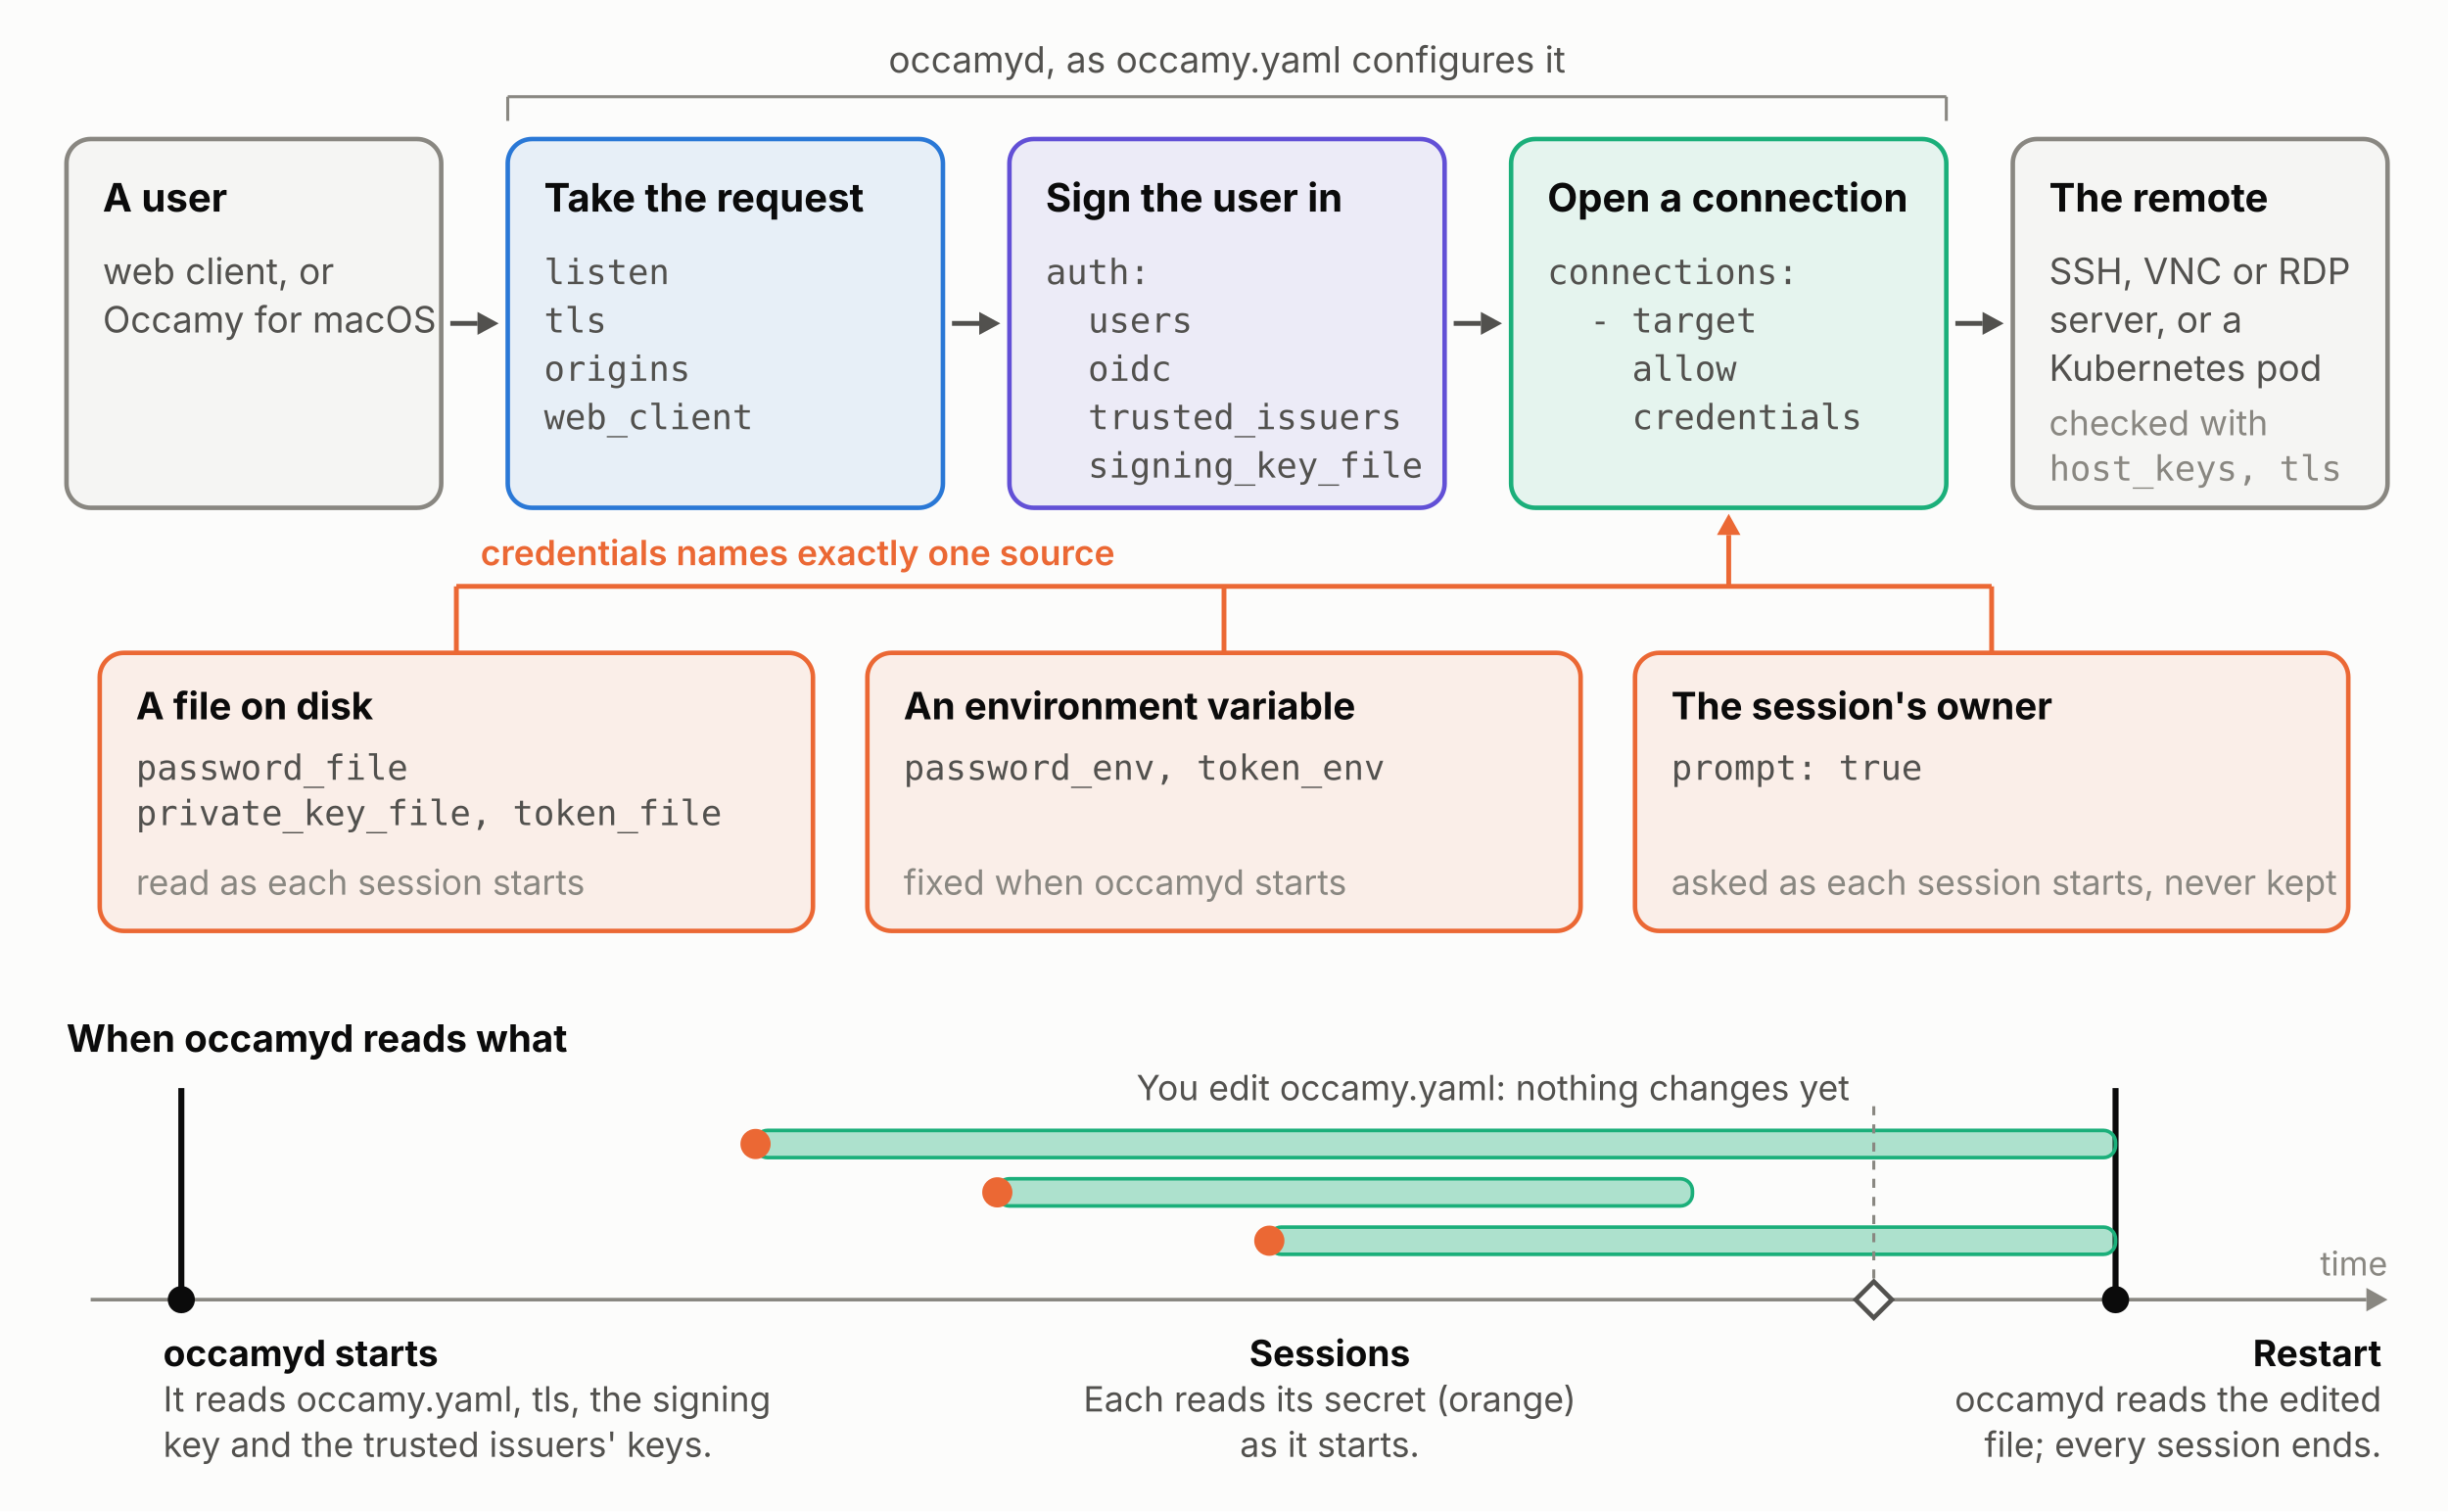
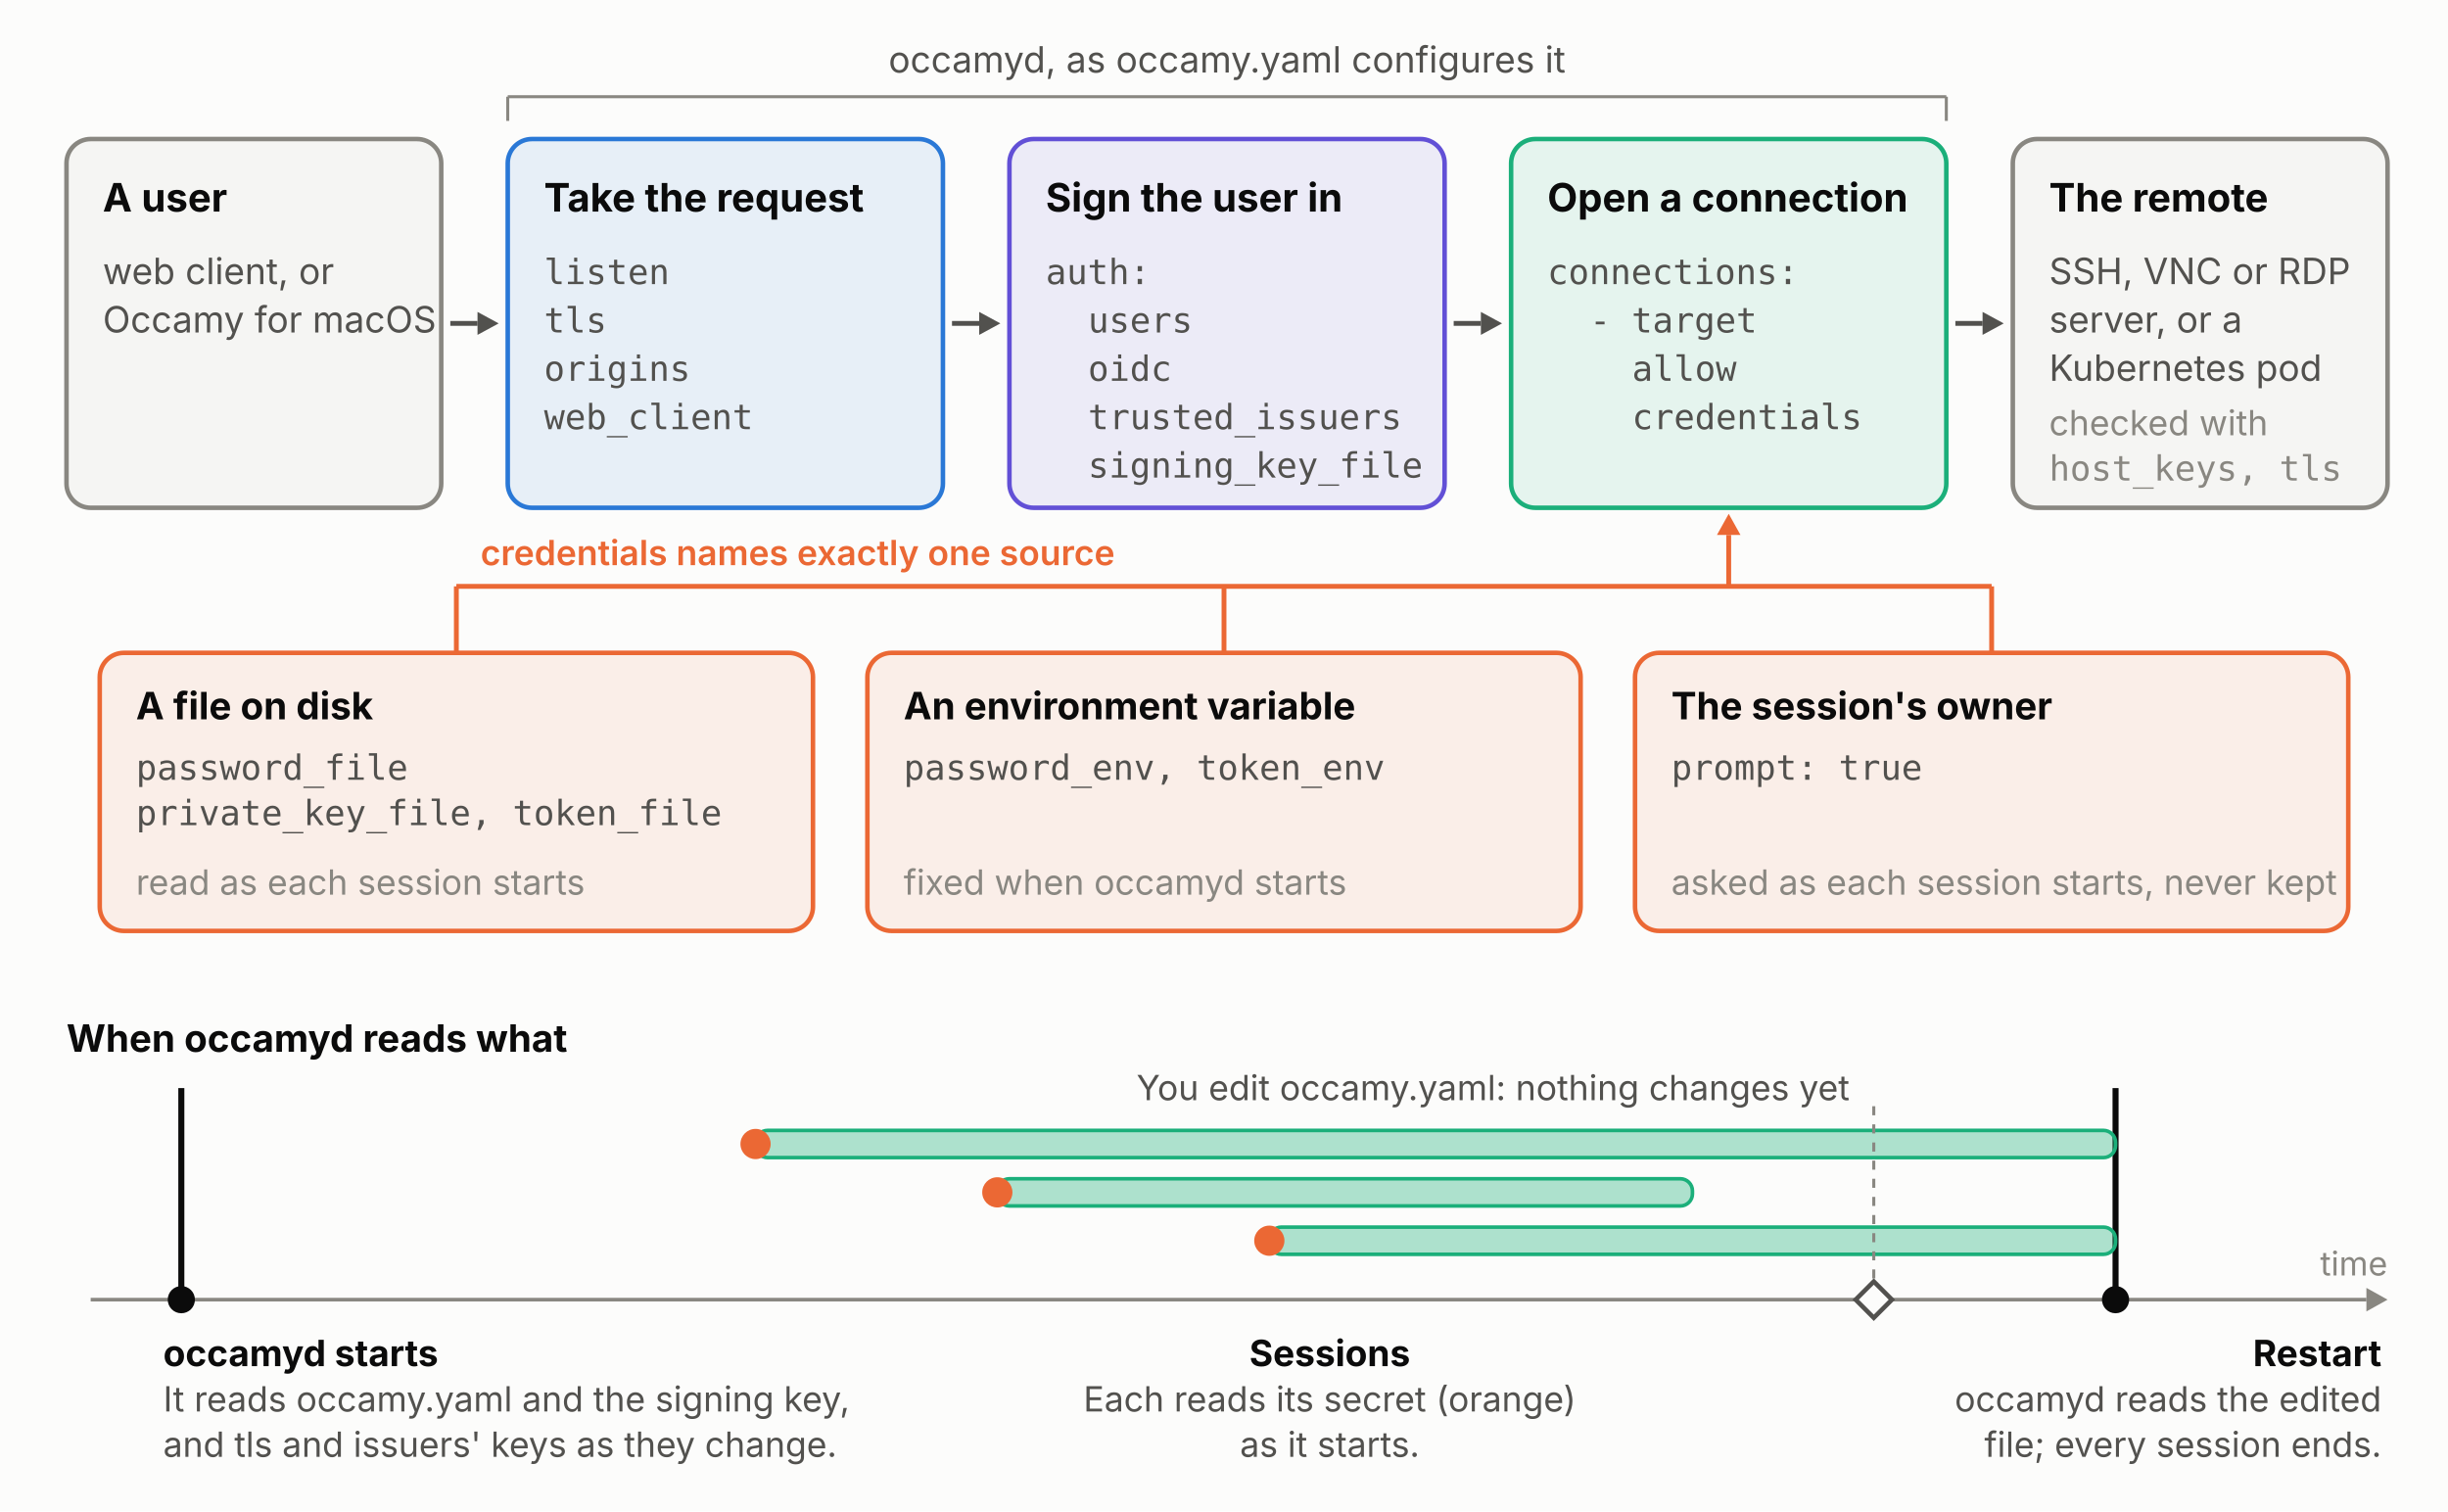
<svg xmlns="http://www.w3.org/2000/svg" width="810" height="500" viewBox="0 0 810 500">
  <rect width="810" height="500" fill="#fcfcfb" />
  <rect x="22" y="46" width="124" height="122" rx="8" fill="#898781" stroke="none" stroke-width="1" fill-opacity="0.06" />
  <rect x="22" y="46" width="124" height="122" rx="8" fill="none" stroke="#898781" stroke-width="1.5" />
  <text x="34" y="70" font-family="Inter, 'Helvetica Neue', Helvetica, Arial, sans-serif" font-size="13" font-weight="650" fill="#0b0b0b" text-anchor="start">A user</text>
  <text x="34" y="94" font-family="Inter, 'Helvetica Neue', Helvetica, Arial, sans-serif" font-size="12" font-weight="400" fill="#52514e" text-anchor="start">web client, or</text>
  <text x="34" y="110" font-family="Inter, 'Helvetica Neue', Helvetica, Arial, sans-serif" font-size="12" font-weight="400" fill="#52514e" text-anchor="start">Occamy for macOS</text>
  <rect x="168" y="46" width="144" height="122" rx="8" fill="#2a78d6" stroke="none" stroke-width="1" fill-opacity="0.1" />
  <rect x="168" y="46" width="144" height="122" rx="8" fill="none" stroke="#2a78d6" stroke-width="1.5" />
  <text x="180" y="70" font-family="Inter, 'Helvetica Neue', Helvetica, Arial, sans-serif" font-size="13" font-weight="650" fill="#0b0b0b" text-anchor="start">Take the request</text>
  <text x="180" y="94" font-family="'SF Mono', Menlo, Consolas, monospace" font-size="11.5" font-weight="400" fill="#52514e" text-anchor="start">listen</text>
  <text x="180" y="110" font-family="'SF Mono', Menlo, Consolas, monospace" font-size="11.5" font-weight="400" fill="#52514e" text-anchor="start">tls</text>
  <text x="180" y="126" font-family="'SF Mono', Menlo, Consolas, monospace" font-size="11.5" font-weight="400" fill="#52514e" text-anchor="start">origins</text>
  <text x="180" y="142" font-family="'SF Mono', Menlo, Consolas, monospace" font-size="11.5" font-weight="400" fill="#52514e" text-anchor="start">web_client</text>
  <rect x="334" y="46" width="144" height="122" rx="8" fill="#6250d6" stroke="none" stroke-width="1" fill-opacity="0.1" />
  <rect x="334" y="46" width="144" height="122" rx="8" fill="none" stroke="#6250d6" stroke-width="1.5" />
  <text x="346" y="70" font-family="Inter, 'Helvetica Neue', Helvetica, Arial, sans-serif" font-size="13" font-weight="650" fill="#0b0b0b" text-anchor="start">Sign the user in</text>
  <text x="346" y="94" font-family="'SF Mono', Menlo, Consolas, monospace" font-size="11.5" font-weight="400" fill="#52514e" text-anchor="start">auth:</text>
  <text x="360" y="110" font-family="'SF Mono', Menlo, Consolas, monospace" font-size="11.5" font-weight="400" fill="#52514e" text-anchor="start">users</text>
  <text x="360" y="126" font-family="'SF Mono', Menlo, Consolas, monospace" font-size="11.5" font-weight="400" fill="#52514e" text-anchor="start">oidc</text>
  <text x="360" y="142" font-family="'SF Mono', Menlo, Consolas, monospace" font-size="11.5" font-weight="400" fill="#52514e" text-anchor="start">trusted_issuers</text>
  <text x="360" y="158" font-family="'SF Mono', Menlo, Consolas, monospace" font-size="11.5" font-weight="400" fill="#52514e" text-anchor="start">signing_key_file</text>
  <rect x="500" y="46" width="144" height="122" rx="8" fill="#1baf7a" stroke="none" stroke-width="1" fill-opacity="0.1" />
  <rect x="500" y="46" width="144" height="122" rx="8" fill="none" stroke="#1baf7a" stroke-width="1.5" />
  <text x="512" y="70" font-family="Inter, 'Helvetica Neue', Helvetica, Arial, sans-serif" font-size="13" font-weight="650" fill="#0b0b0b" text-anchor="start">Open a connection</text>
  <text x="512" y="94" font-family="'SF Mono', Menlo, Consolas, monospace" font-size="11.5" font-weight="400" fill="#52514e" text-anchor="start">connections:</text>
  <text x="526" y="110" font-family="'SF Mono', Menlo, Consolas, monospace" font-size="11.5" font-weight="400" fill="#52514e" text-anchor="start">- target</text>
  <text x="540" y="126" font-family="'SF Mono', Menlo, Consolas, monospace" font-size="11.5" font-weight="400" fill="#52514e" text-anchor="start">allow</text>
  <text x="540" y="142" font-family="'SF Mono', Menlo, Consolas, monospace" font-size="11.5" font-weight="400" fill="#52514e" text-anchor="start">credentials</text>
  <rect x="666" y="46" width="124" height="122" rx="8" fill="#898781" stroke="none" stroke-width="1" fill-opacity="0.06" />
  <rect x="666" y="46" width="124" height="122" rx="8" fill="none" stroke="#898781" stroke-width="1.5" />
  <text x="678" y="70" font-family="Inter, 'Helvetica Neue', Helvetica, Arial, sans-serif" font-size="13" font-weight="650" fill="#0b0b0b" text-anchor="start">The remote</text>
  <text x="678" y="94" font-family="Inter, 'Helvetica Neue', Helvetica, Arial, sans-serif" font-size="12" font-weight="400" fill="#52514e" text-anchor="start">SSH, VNC or RDP</text>
  <text x="678" y="110" font-family="Inter, 'Helvetica Neue', Helvetica, Arial, sans-serif" font-size="12" font-weight="400" fill="#52514e" text-anchor="start">server, or a</text>
  <text x="678" y="126" font-family="Inter, 'Helvetica Neue', Helvetica, Arial, sans-serif" font-size="12" font-weight="400" fill="#52514e" text-anchor="start">Kubernetes pod</text>
  <text x="678" y="144" font-family="Inter, 'Helvetica Neue', Helvetica, Arial, sans-serif" font-size="11.5" font-weight="400" fill="#898781" text-anchor="start">checked with</text>
  <text x="678" y="159" font-family="'SF Mono', Menlo, Consolas, monospace" font-size="11.5" font-weight="400" fill="#898781" text-anchor="start">host_keys, tls</text>
  <line x1="149" y1="107.0" x2="158.0" y2="107.0" stroke="#52514e" stroke-width="1.6" />
  <path d="M 165.0 107.0 L 158.0 110.8 L 158.0 103.2 Z" fill="#52514e" />
  <line x1="315" y1="107.0" x2="324.0" y2="107.0" stroke="#52514e" stroke-width="1.6" />
  <path d="M 331.0 107.0 L 324.0 110.8 L 324.0 103.2 Z" fill="#52514e" />
  <line x1="481" y1="107.0" x2="490.0" y2="107.0" stroke="#52514e" stroke-width="1.6" />
  <path d="M 497.0 107.0 L 490.0 110.8 L 490.0 103.2 Z" fill="#52514e" />
  <line x1="647" y1="107.0" x2="656.0" y2="107.0" stroke="#52514e" stroke-width="1.6" />
  <path d="M 663.0 107.0 L 656.0 110.8 L 656.0 103.2 Z" fill="#52514e" />
  <line x1="168" y1="32" x2="644" y2="32" stroke="#898781" stroke-width="1" />
  <line x1="168" y1="32" x2="168" y2="40" stroke="#898781" stroke-width="1" />
  <line x1="644" y1="32" x2="644" y2="40" stroke="#898781" stroke-width="1" />
  <text x="406.0" y="24" font-family="Inter, 'Helvetica Neue', Helvetica, Arial, sans-serif" font-size="12" font-weight="400" fill="#52514e" text-anchor="middle">occamyd, as occamy.yaml configures it</text>
  <line x1="151.0" y1="194" x2="659.0" y2="194" stroke="#eb6834" stroke-width="1.6" />
  <line x1="151.0" y1="194" x2="151.0" y2="216" stroke="#eb6834" stroke-width="1.6" />
  <line x1="405.0" y1="194" x2="405.0" y2="216" stroke="#eb6834" stroke-width="1.6" />
  <line x1="659.0" y1="194" x2="659.0" y2="216" stroke="#eb6834" stroke-width="1.6" />
  <line x1="572.0" y1="194" x2="572.0" y2="177.0" stroke="#eb6834" stroke-width="1.6" />
  <path d="M 572.0 170.0 L 575.9 177.0 L 568.1 177.0 Z" fill="#eb6834" />
  <text x="159.0" y="187" font-family="Inter, 'Helvetica Neue', Helvetica, Arial, sans-serif" font-size="11.5" font-weight="600" fill="#eb6834" text-anchor="start">credentials names exactly one source</text>
  <rect x="33.0" y="216" width="236" height="92" rx="8" fill="#eb6834" stroke="none" stroke-width="1" fill-opacity="0.09" />
  <rect x="33.0" y="216" width="236" height="92" rx="8" fill="none" stroke="#eb6834" stroke-width="1.5" />
  <text x="45.0" y="238" font-family="Inter, 'Helvetica Neue', Helvetica, Arial, sans-serif" font-size="12.5" font-weight="650" fill="#0b0b0b" text-anchor="start">A file on disk</text>
  <text x="45.0" y="258" font-family="'SF Mono', Menlo, Consolas, monospace" font-size="11.5" font-weight="400" fill="#52514e" text-anchor="start">password_file</text>
  <text x="45.0" y="273" font-family="'SF Mono', Menlo, Consolas, monospace" font-size="11.5" font-weight="400" fill="#52514e" text-anchor="start">private_key_file, token_file</text>
  <text x="45.0" y="296" font-family="Inter, 'Helvetica Neue', Helvetica, Arial, sans-serif" font-size="11.5" font-weight="400" fill="#898781" text-anchor="start">read as each session starts</text>
  <rect x="287.0" y="216" width="236" height="92" rx="8" fill="#eb6834" stroke="none" stroke-width="1" fill-opacity="0.09" />
  <rect x="287.0" y="216" width="236" height="92" rx="8" fill="none" stroke="#eb6834" stroke-width="1.5" />
  <text x="299.0" y="238" font-family="Inter, 'Helvetica Neue', Helvetica, Arial, sans-serif" font-size="12.5" font-weight="650" fill="#0b0b0b" text-anchor="start">An environment variable</text>
  <text x="299.0" y="258" font-family="'SF Mono', Menlo, Consolas, monospace" font-size="11.5" font-weight="400" fill="#52514e" text-anchor="start">password_env, token_env</text>
  <text x="299.0" y="296" font-family="Inter, 'Helvetica Neue', Helvetica, Arial, sans-serif" font-size="11.5" font-weight="400" fill="#898781" text-anchor="start">fixed when occamyd starts</text>
  <rect x="541.0" y="216" width="236" height="92" rx="8" fill="#eb6834" stroke="none" stroke-width="1" fill-opacity="0.09" />
  <rect x="541.0" y="216" width="236" height="92" rx="8" fill="none" stroke="#eb6834" stroke-width="1.5" />
  <text x="553.0" y="238" font-family="Inter, 'Helvetica Neue', Helvetica, Arial, sans-serif" font-size="12.5" font-weight="650" fill="#0b0b0b" text-anchor="start">The session's owner</text>
  <text x="553.0" y="258" font-family="'SF Mono', Menlo, Consolas, monospace" font-size="11.5" font-weight="400" fill="#52514e" text-anchor="start">prompt: true</text>
  <text x="553.0" y="296" font-family="Inter, 'Helvetica Neue', Helvetica, Arial, sans-serif" font-size="11.5" font-weight="400" fill="#898781" text-anchor="start">asked as each session starts, never kept</text>
  <text x="22" y="348" font-family="Inter, 'Helvetica Neue', Helvetica, Arial, sans-serif" font-size="12.5" font-weight="650" fill="#0b0b0b" text-anchor="start">When occamyd reads what</text>
  <line x1="30" y1="430" x2="783.0" y2="430.0" stroke="#898781" stroke-width="1.2" />
  <path d="M 790.0 430.0 L 783.0 433.9 L 783.0 426.1 Z" fill="#898781" />
  <text x="790" y="422" font-family="Inter, 'Helvetica Neue', Helvetica, Arial, sans-serif" font-size="11" font-weight="400" fill="#898781" text-anchor="end">time</text>
  <line x1="60" y1="360" x2="60" y2="430" stroke="#0b0b0b" stroke-width="2" />
  <circle cx="60" cy="430" r="4.5" fill="#0b0b0b" />
  <line x1="700" y1="360" x2="700" y2="430" stroke="#0b0b0b" stroke-width="2" />
  <circle cx="700" cy="430" r="4.5" fill="#0b0b0b" />
  <rect x="250" y="374" width="450" height="9" rx="4" fill="#1baf7a" stroke="none" stroke-width="1" fill-opacity="0.35" />
  <rect x="250" y="374" width="450" height="9" rx="4" fill="none" stroke="#1baf7a" stroke-width="1.2" />
  <circle cx="250" cy="378.5" r="5" fill="#eb6834" />
  <rect x="330" y="390" width="230" height="9" rx="4" fill="#1baf7a" stroke="none" stroke-width="1" fill-opacity="0.35" />
  <rect x="330" y="390" width="230" height="9" rx="4" fill="none" stroke="#1baf7a" stroke-width="1.2" />
  <circle cx="330" cy="394.5" r="5" fill="#eb6834" />
  <rect x="420" y="406" width="280" height="9" rx="4" fill="#1baf7a" stroke="none" stroke-width="1" fill-opacity="0.35" />
  <rect x="420" y="406" width="280" height="9" rx="4" fill="none" stroke="#1baf7a" stroke-width="1.2" />
  <circle cx="420" cy="410.5" r="5" fill="#eb6834" />
  <line x1="620" y1="366" x2="620" y2="430" stroke="#898781" stroke-width="1" stroke-dasharray="3 3" />
  <path d="M 620 424 L 626 430 L 620 436 L 614 430 Z" fill="#fcfcfb" stroke="#52514e" stroke-width="1.5" />
  <text x="612" y="364" font-family="Inter, 'Helvetica Neue', Helvetica, Arial, sans-serif" font-size="11.5" font-weight="400" fill="#52514e" text-anchor="end">You edit occamy.yaml: nothing changes yet</text>
  <text x="54" y="452" font-family="Inter, 'Helvetica Neue', Helvetica, Arial, sans-serif" font-size="12" font-weight="650" fill="#0b0b0b" text-anchor="start">occamyd starts</text>
-   <text x="54" y="467" font-family="Inter, 'Helvetica Neue', Helvetica, Arial, sans-serif" font-size="11.5" font-weight="400" fill="#52514e" text-anchor="start">It reads occamy.yaml, tls, the signing</text>
-   <text x="54" y="482" font-family="Inter, 'Helvetica Neue', Helvetica, Arial, sans-serif" font-size="11.5" font-weight="400" fill="#52514e" text-anchor="start">key and the trusted issuers' keys.</text>
+   <text x="54" y="467" font-family="Inter, 'Helvetica Neue', Helvetica, Arial, sans-serif" font-size="11.5" font-weight="400" fill="#52514e" text-anchor="start">It reads occamy.yaml and the signing key,</text>
+   <text x="54" y="482" font-family="Inter, 'Helvetica Neue', Helvetica, Arial, sans-serif" font-size="11.5" font-weight="400" fill="#52514e" text-anchor="start">and tls and issuers' keys as they change.</text>
  <text x="440" y="452" font-family="Inter, 'Helvetica Neue', Helvetica, Arial, sans-serif" font-size="12" font-weight="650" fill="#0b0b0b" text-anchor="middle">Sessions</text>
  <text x="440" y="467" font-family="Inter, 'Helvetica Neue', Helvetica, Arial, sans-serif" font-size="11.5" font-weight="400" fill="#52514e" text-anchor="middle">Each reads its secret (orange)</text>
  <text x="440" y="482" font-family="Inter, 'Helvetica Neue', Helvetica, Arial, sans-serif" font-size="11.5" font-weight="400" fill="#52514e" text-anchor="middle">as it starts.</text>
  <text x="788" y="452" font-family="Inter, 'Helvetica Neue', Helvetica, Arial, sans-serif" font-size="12" font-weight="650" fill="#0b0b0b" text-anchor="end">Restart</text>
  <text x="788" y="467" font-family="Inter, 'Helvetica Neue', Helvetica, Arial, sans-serif" font-size="11.5" font-weight="400" fill="#52514e" text-anchor="end">occamyd reads the edited</text>
  <text x="788" y="482" font-family="Inter, 'Helvetica Neue', Helvetica, Arial, sans-serif" font-size="11.5" font-weight="400" fill="#52514e" text-anchor="end">file; every session ends.</text>
</svg>
